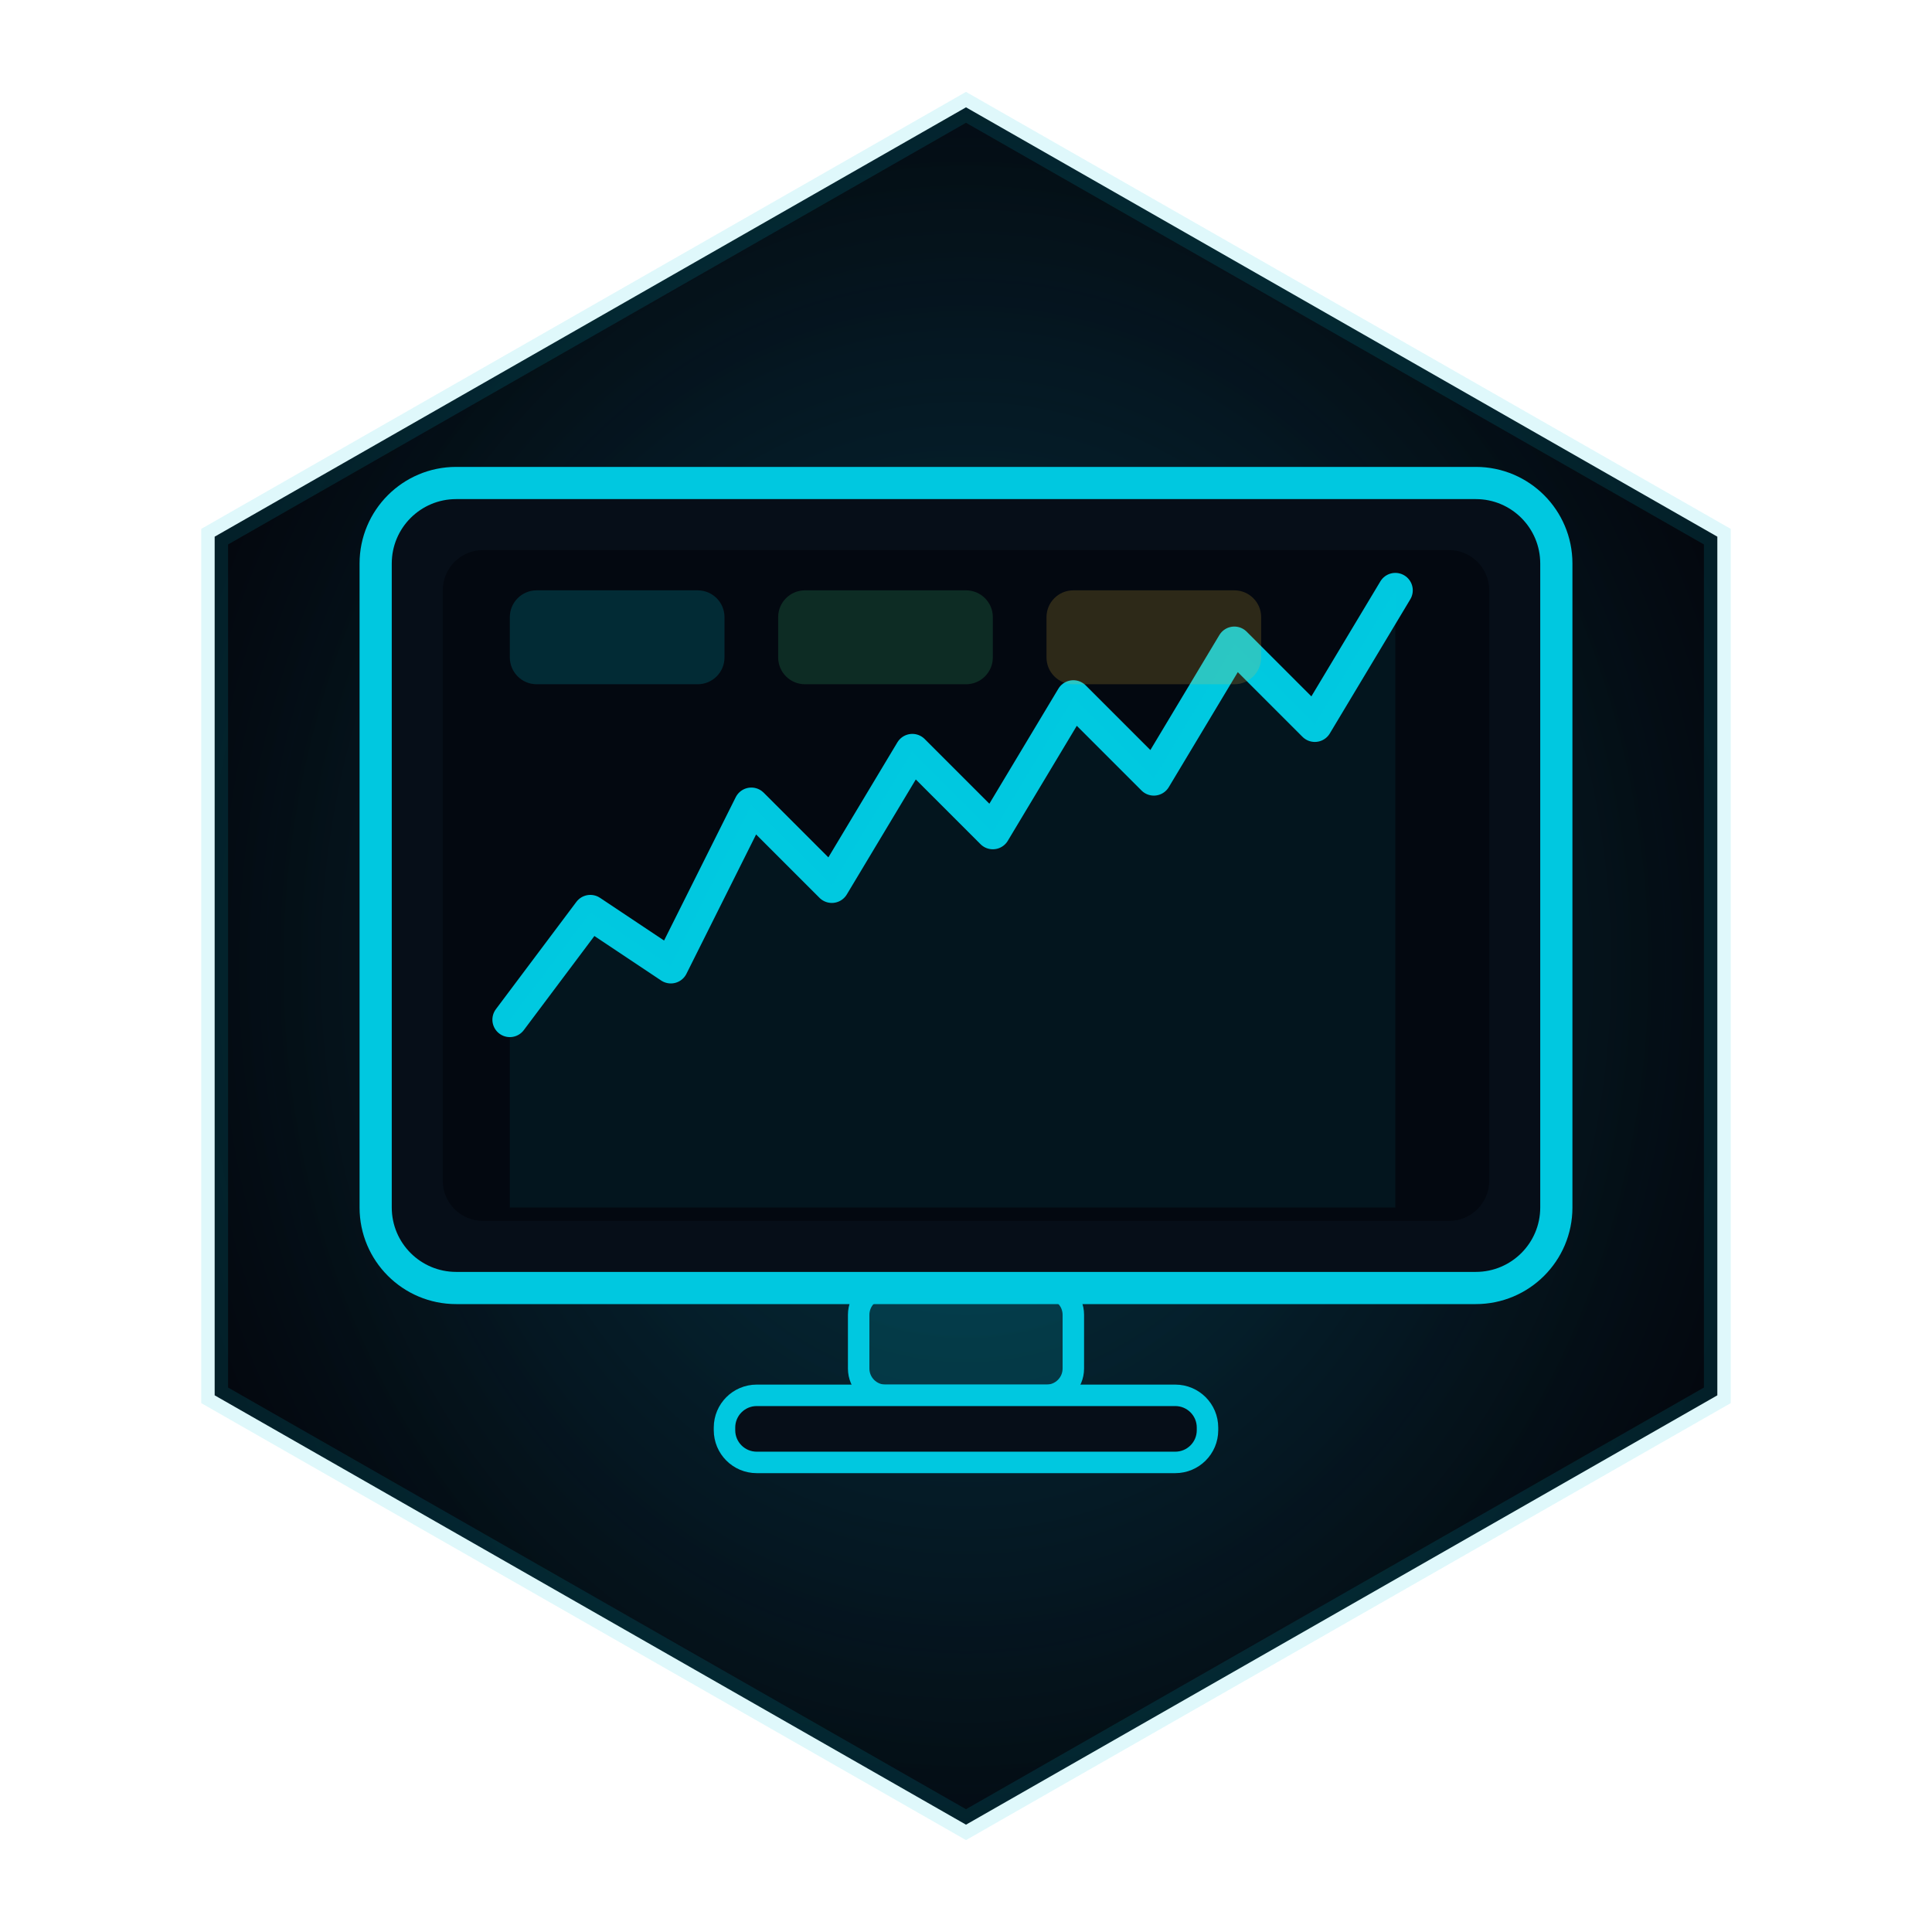
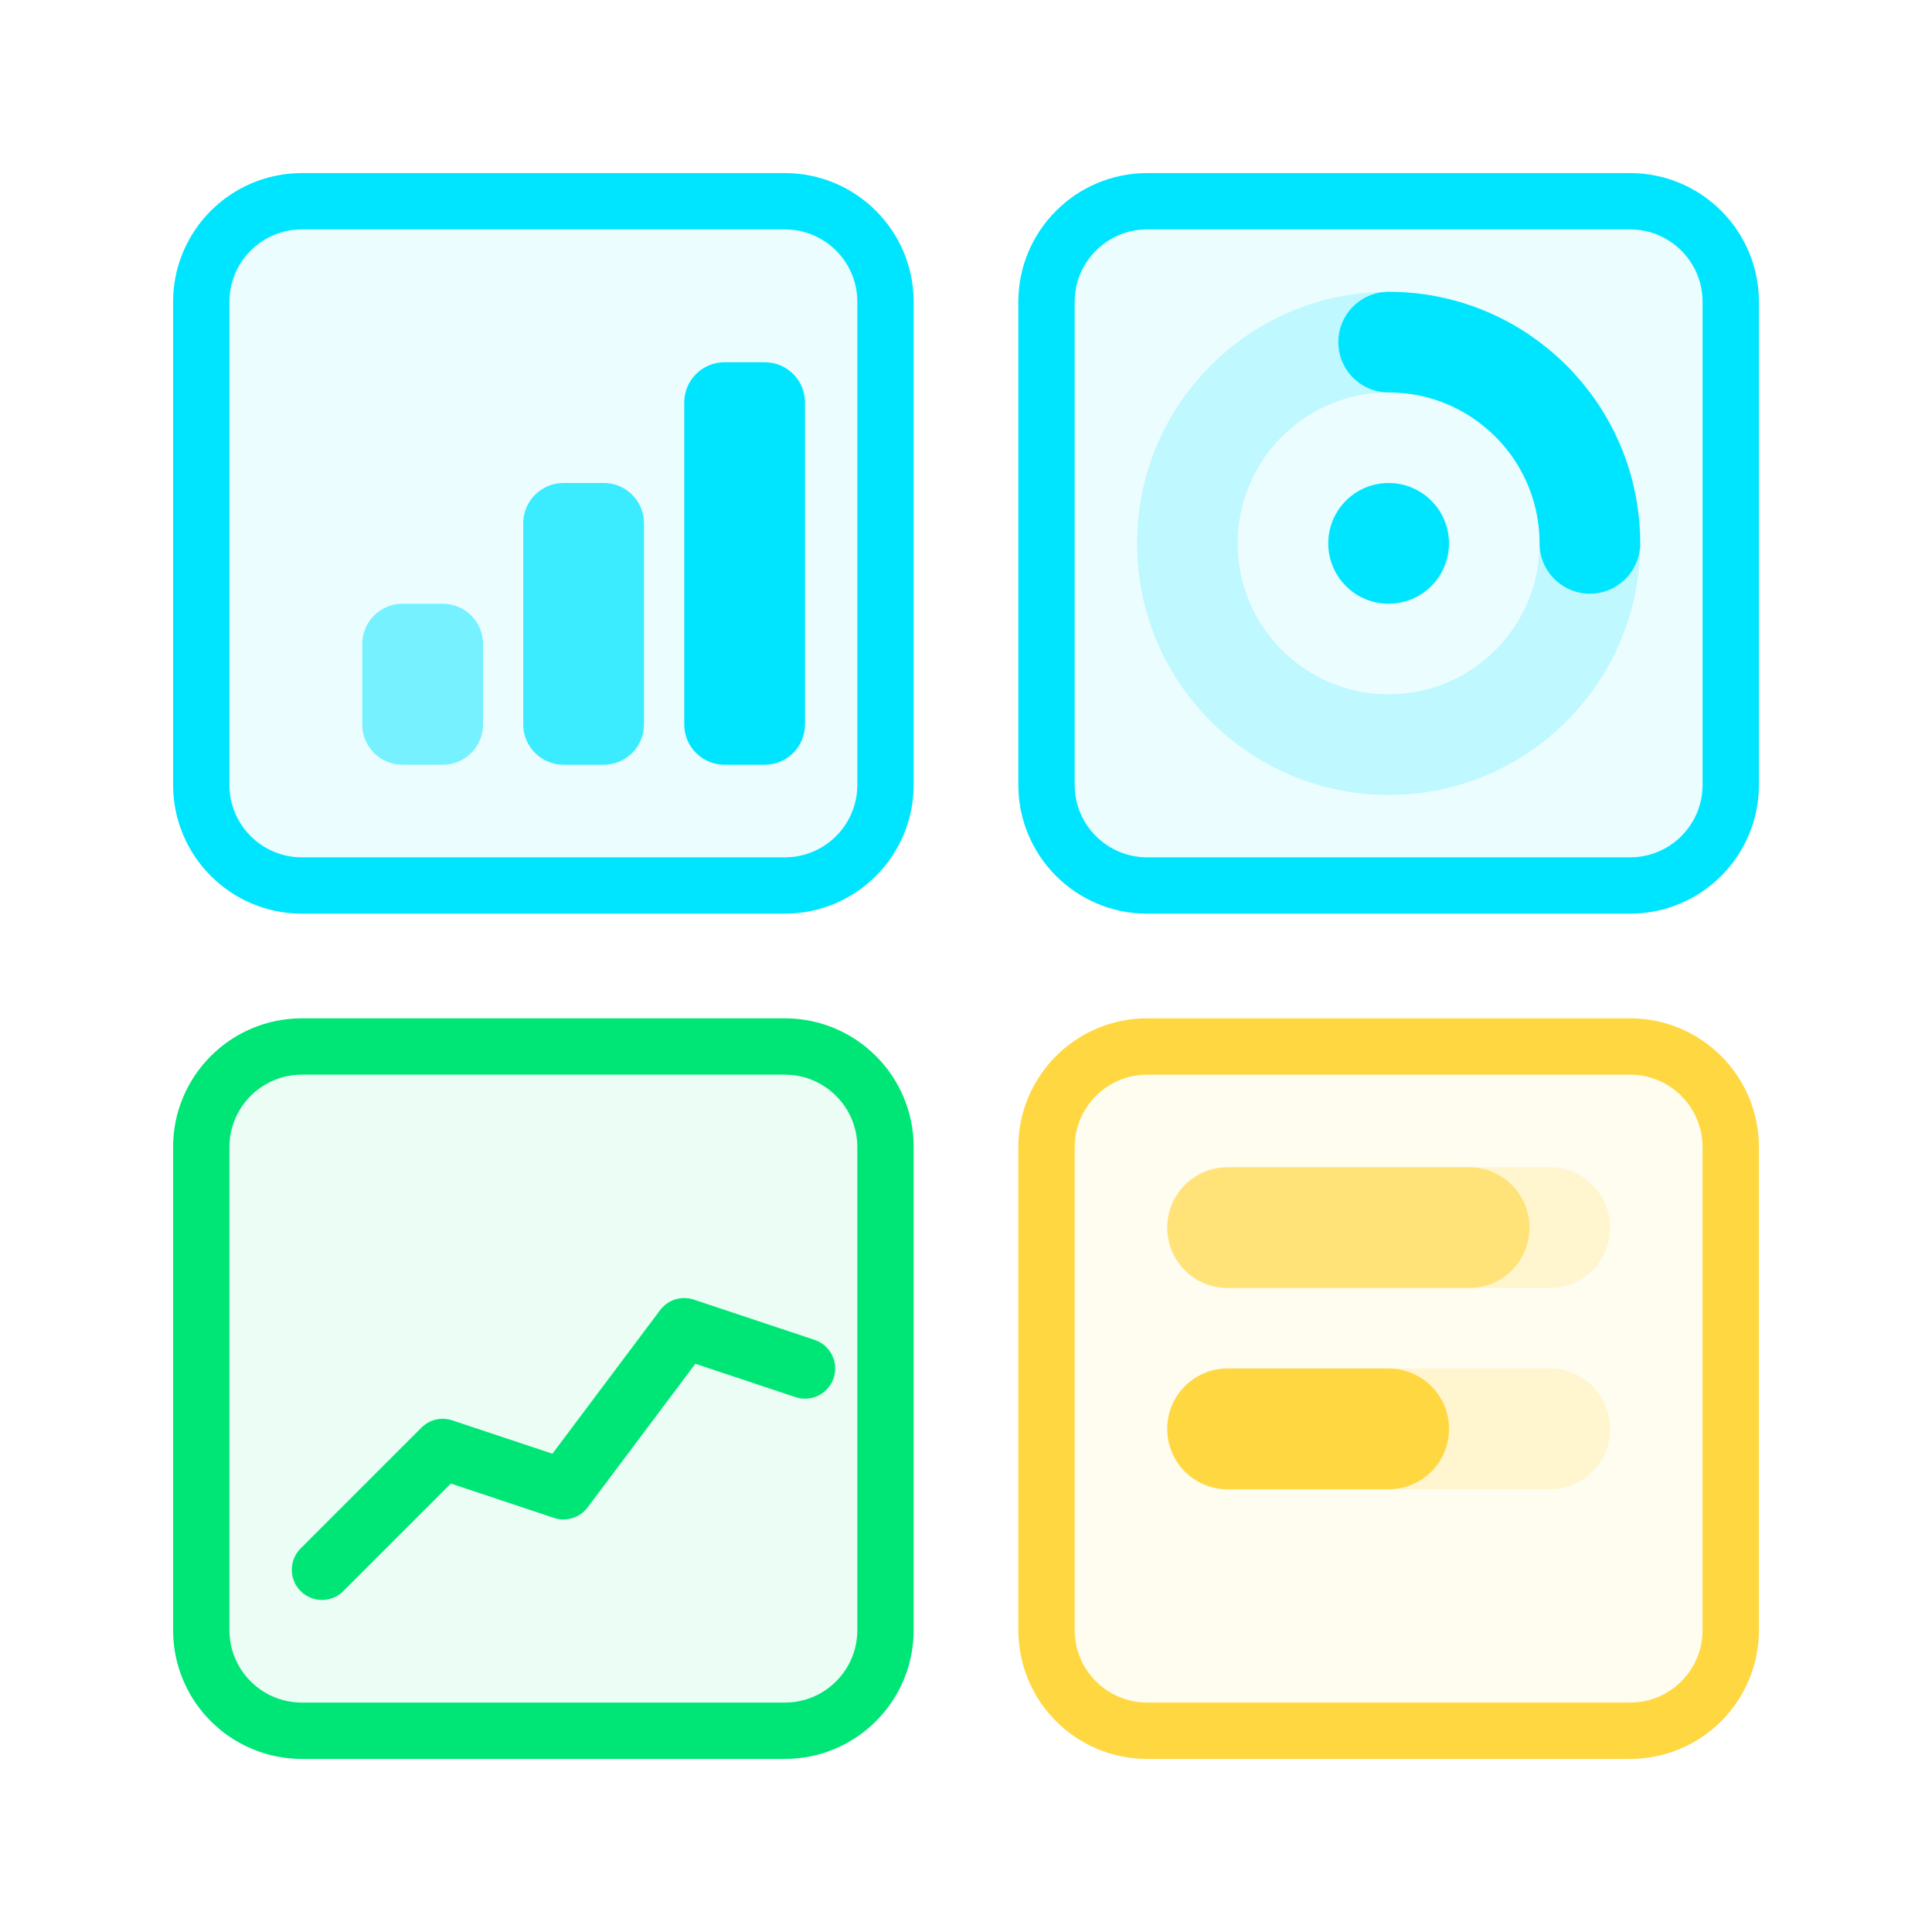
- <svg xmlns="http://www.w3.org/2000/svg" width="128" height="128" viewBox="0 0 72 72" fill="none">
-   <defs>
-     <radialGradient id="dash-bg" cx="50%" cy="50%" r="50%">
-       <stop offset="0%" stop-color="#080e1c" />
-       <stop offset="100%" stop-color="#04080f" />
-     </radialGradient>
-     <radialGradient id="dash-glow" cx="50%" cy="50%" r="55%">
-       <stop offset="0%" stop-color="#00c8e0" stop-opacity=".2" />
-       <stop offset="100%" stop-color="#00c8e0" stop-opacity="0" />
-     </radialGradient>
-   </defs>
-   <polygon points="36,4 64,20 64,52 36,68 8,52 8,20" fill="url(#dash-bg)" stroke="#00c8e020" stroke-width="1" />
-   <polygon points="36,4 64,20 64,52 36,68 8,52 8,20" fill="url(#dash-glow)" />
-   <rect x="14" y="18" width="44" height="30" rx="3" fill="#060e18" stroke="#00c8e0" stroke-width="1.2" />
-   <rect x="16.5" y="20.5" width="39" height="25" rx="1.5" fill="#030810" />
-   <polyline points="19,38 22,34 25,36 28,30 31,33 34,28 37,31 40,26 43,29 46,24 49,27 52,22" fill="none" stroke="#00c8e0" stroke-width="1.3" stroke-linecap="round" stroke-linejoin="round" />
-   <polyline points="19,45 19,38 22,34 25,36 28,30 31,33 34,28 37,31 40,26 43,29 46,24 49,27 52,22 52,45" fill="#00c8e0" fill-opacity=".07" />
-   <rect x="19" y="22" width="8" height="3.5" rx="1" fill="#00c8e0" fill-opacity=".18" />
-   <rect x="29" y="22" width="8" height="3.5" rx="1" fill="#40d080" fill-opacity=".18" />
-   <rect x="39" y="22" width="8" height="3.5" rx="1" fill="#f0c040" fill-opacity=".18" />
-   <rect x="32" y="48" width="8" height="4" rx="1" fill="#00c8e025" stroke="#00c8e0" stroke-width=".8" />
-   <rect x="27" y="52" width="18" height="2.5" rx="1.2" fill="#060e18" stroke="#00c8e0" stroke-width=".8" />
+ <svg xmlns="http://www.w3.org/2000/svg" width="128" height="128" viewBox="0 0 48 48" fill="none">
+   <rect x="5" y="5" width="17" height="17" rx="2.5" fill="#00e5ff14" stroke="#00e5ff" stroke-width="1.4" />
+   <rect x="9" y="15" width="3" height="4" rx="1" fill="#00e5ff" opacity=".5" />
+   <rect x="13" y="12" width="3" height="7" rx="1" fill="#00e5ff" opacity=".75" />
+   <rect x="17" y="9" width="3" height="10" rx="1" fill="#00e5ff" />
+   <rect x="26" y="5" width="17" height="17" rx="2.5" fill="#00e5ff14" stroke="#00e5ff" stroke-width="1.4" />
+   <circle cx="34.5" cy="13.5" r="5" stroke="#00e5ff30" stroke-width="2.5" />
+   <path d="M34.5 8.5 A5 5 0 0 1 39.5 13.5" stroke="#00e5ff" stroke-width="2.5" stroke-linecap="round" />
+   <circle cx="34.5" cy="13.5" r="1.5" fill="#00e5ff" />
+   <rect x="5" y="26" width="17" height="17" rx="2.5" fill="#00e676" fill-opacity=".08" stroke="#00e676" stroke-width="1.4" />
+   <polyline points="8,39 11,36 14,37 17,33 20,34" fill="none" stroke="#00e676" stroke-width="1.5" stroke-linecap="round" stroke-linejoin="round" />
+   <rect x="26" y="26" width="17" height="17" rx="2.5" fill="#ffd740" fill-opacity=".08" stroke="#ffd740" stroke-width="1.4" />
+   <rect x="29" y="34" width="11" height="3" rx="1.5" fill="#ffd74030" />
+   <rect x="29" y="34" width="7" height="3" rx="1.5" fill="#ffd740" />
+   <rect x="29" y="29" width="11" height="3" rx="1.5" fill="#ffd74030" />
+   <rect x="29" y="29" width="9" height="3" rx="1.5" fill="#ffd740" opacity=".6" />
</svg>
